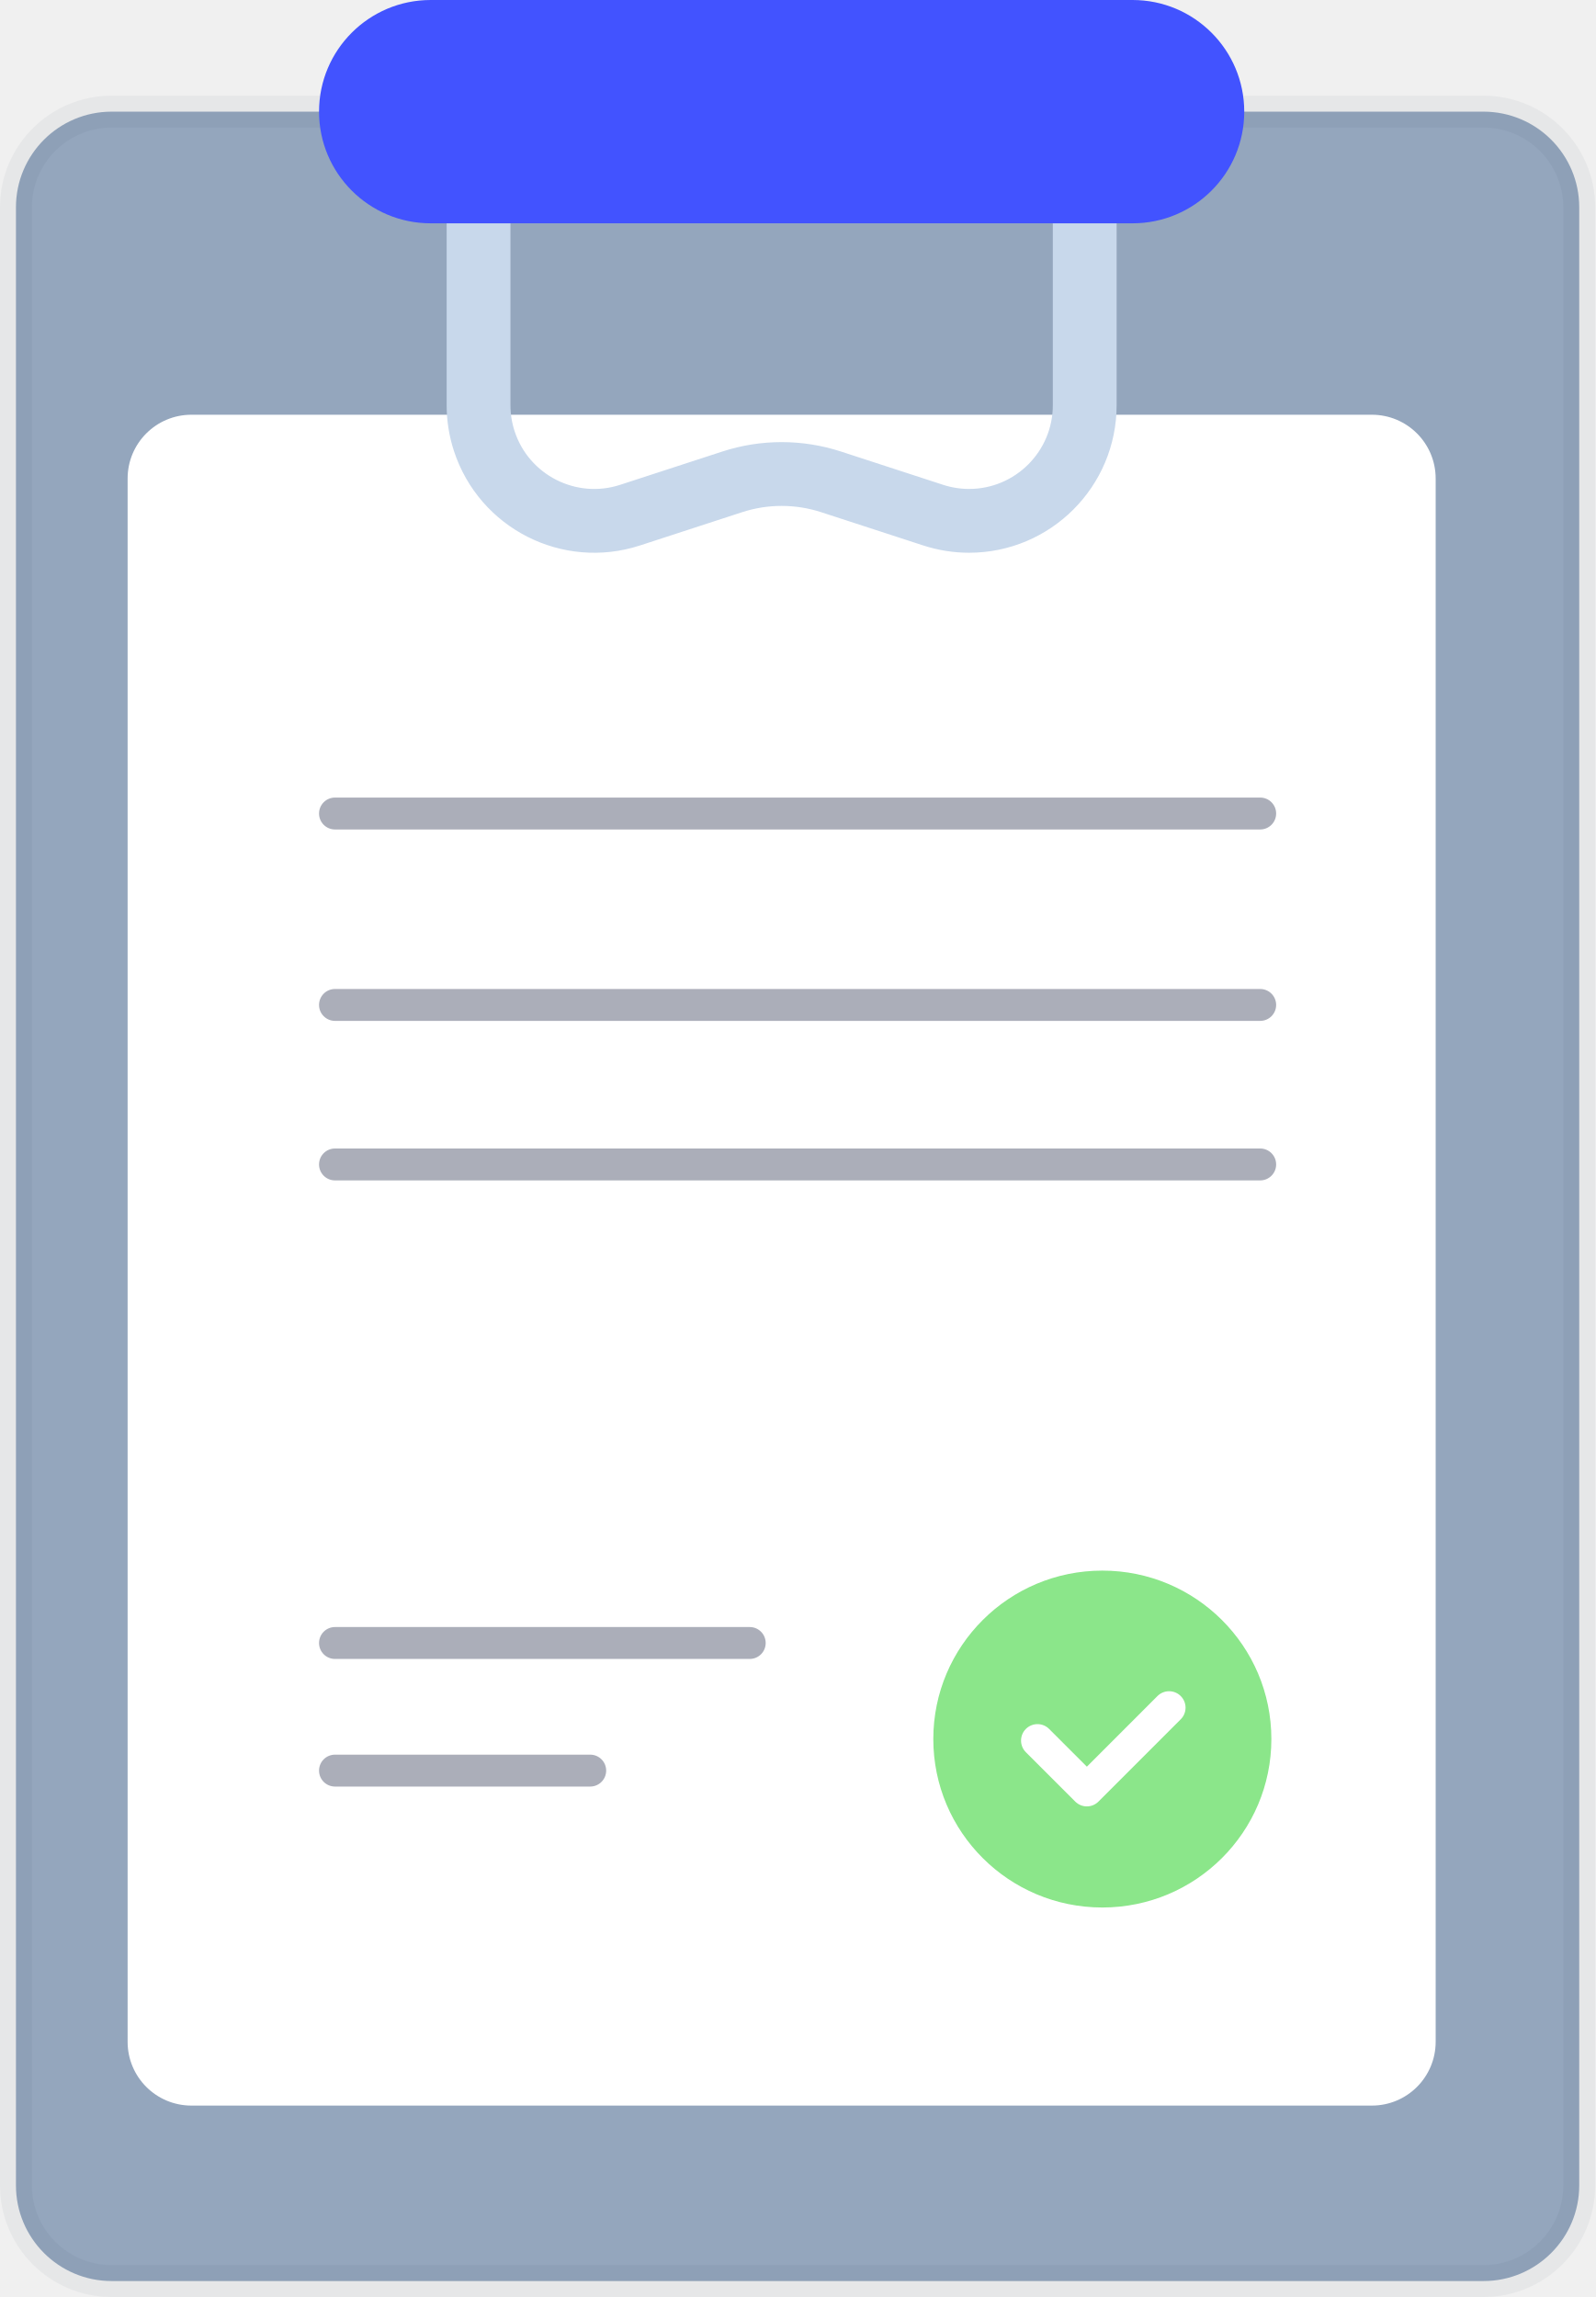
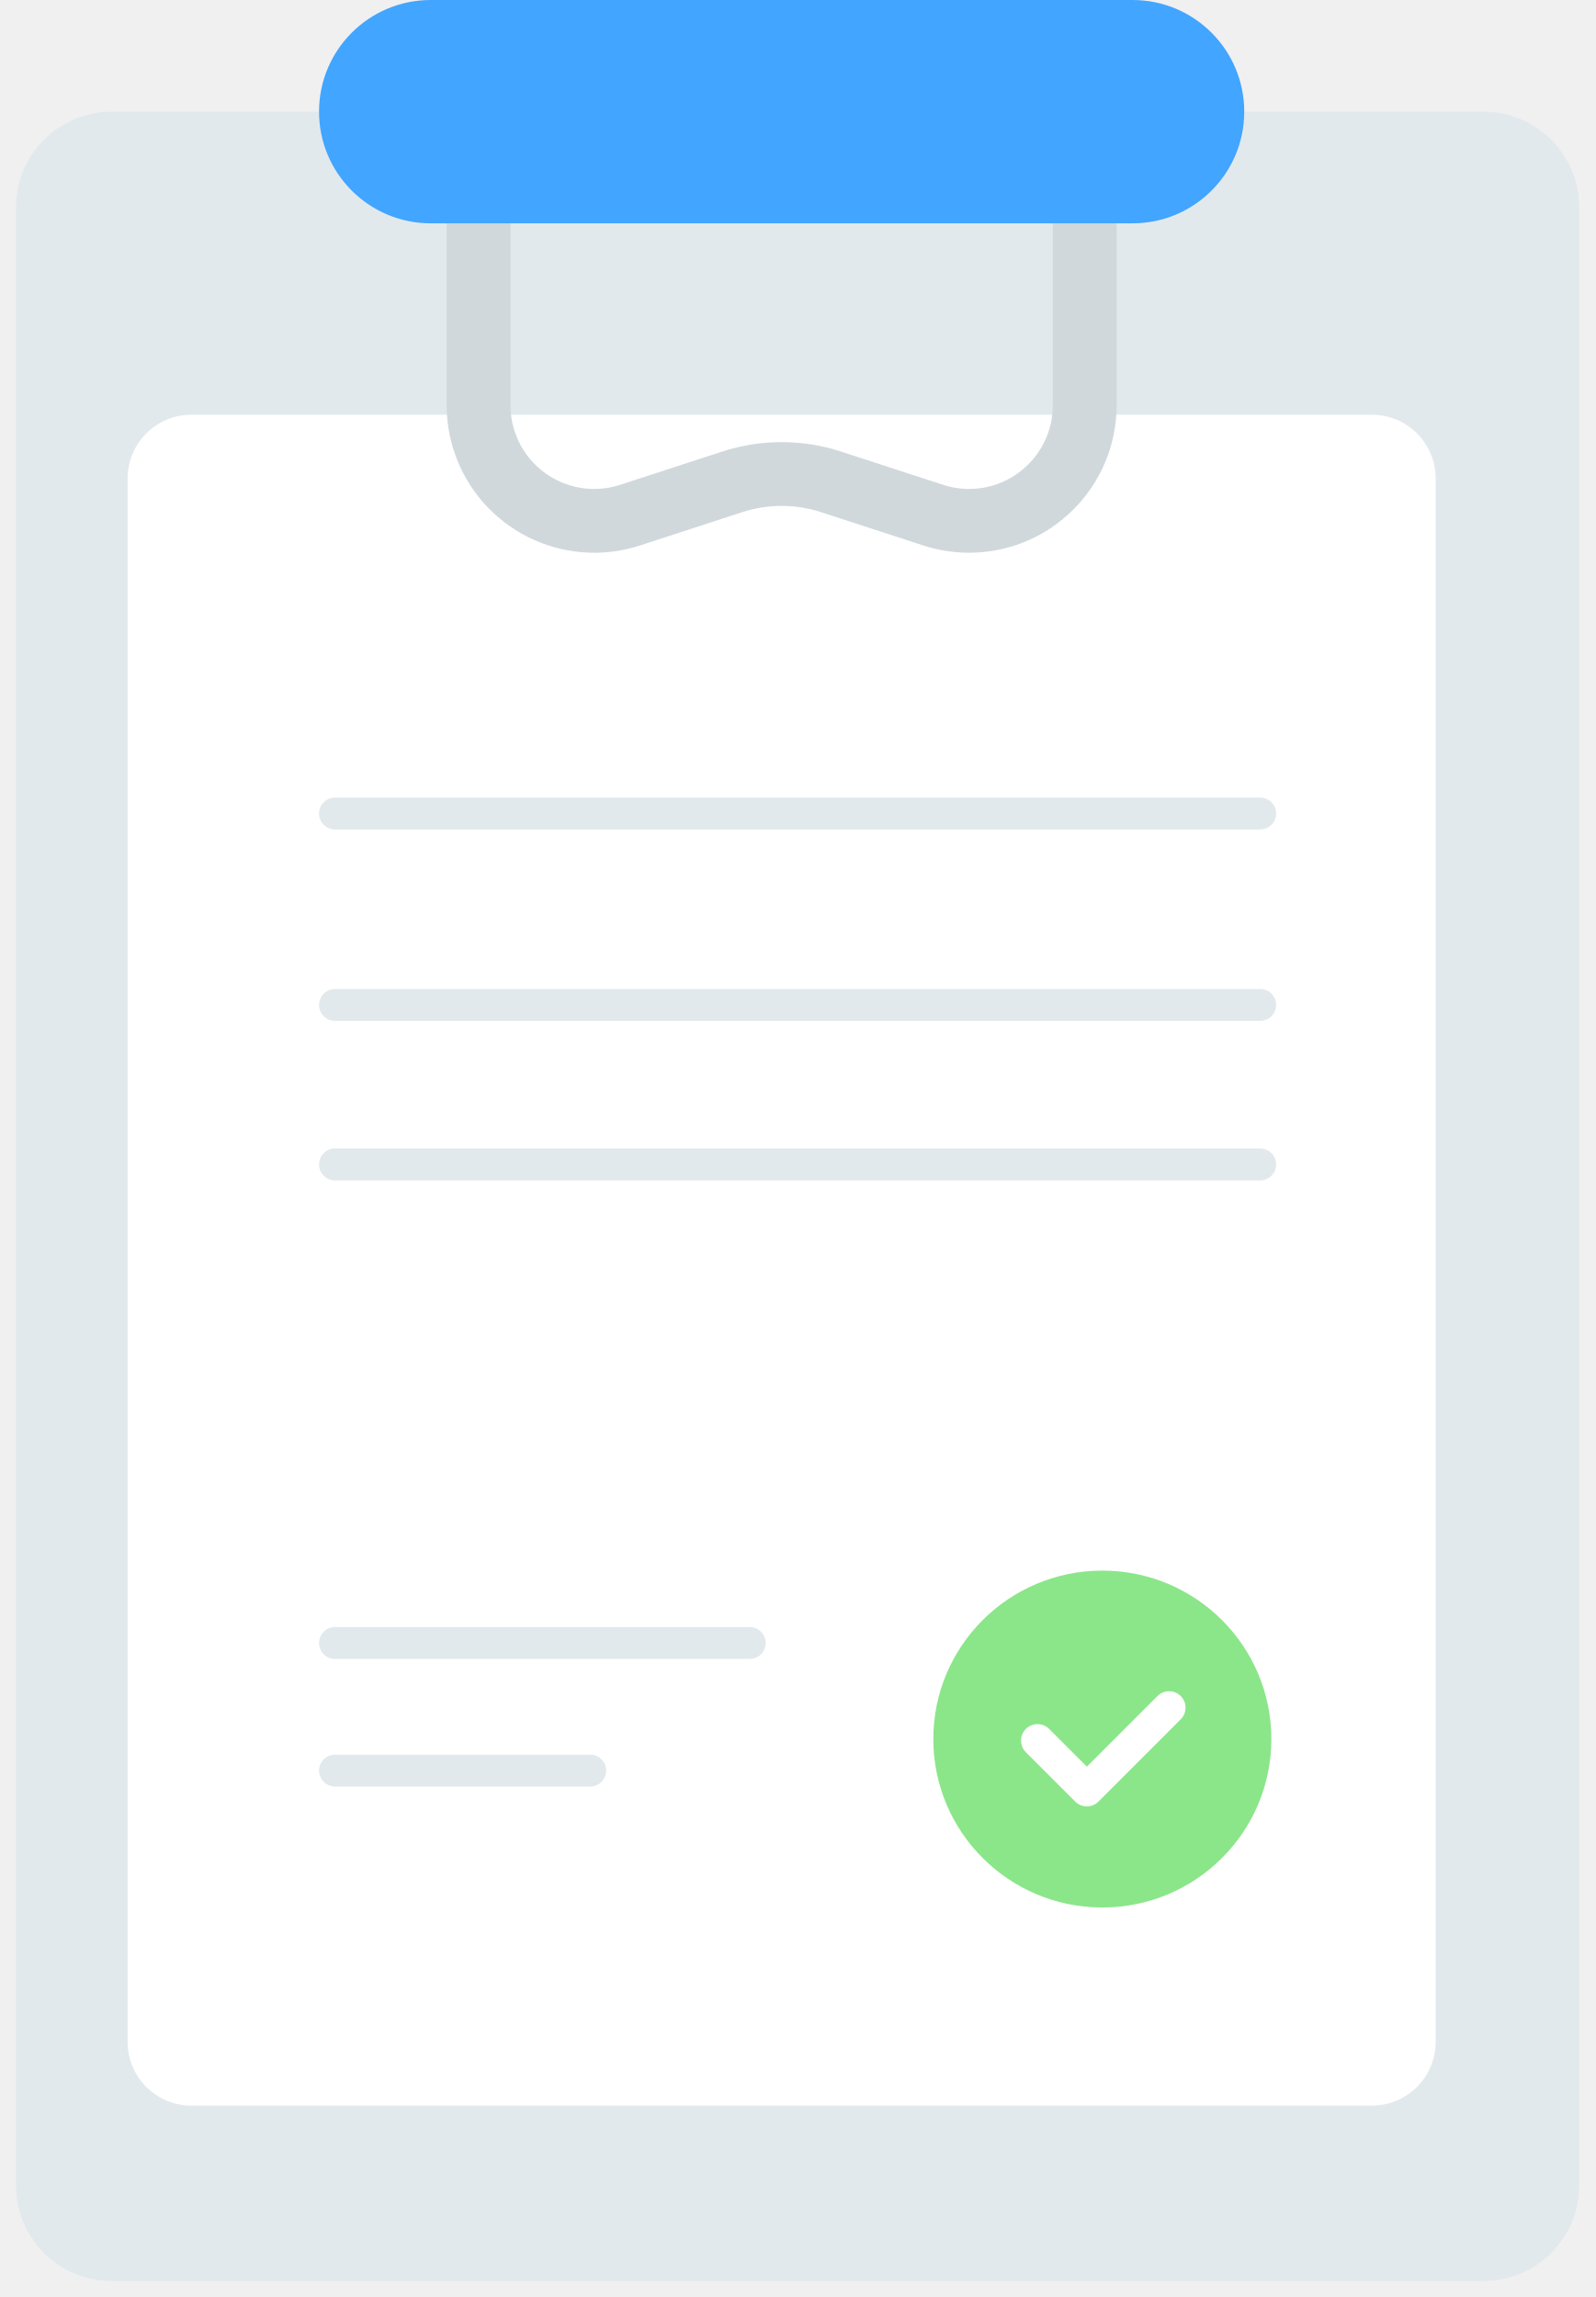
<svg xmlns="http://www.w3.org/2000/svg" width="50px" height="72px" viewBox="0 0 50 72" version="1.1">
  <g id="Page-1" stroke="none" stroke-width="1" fill="none" fill-rule="evenodd">
    <g id="clipboard-icon">
-       <rect id="Rectangle" stroke-opacity="0.047" stroke="#1B3554" fill="#94A6BD" x="0.5" y="3.5" width="49" height="68" rx="3" />
+       <rect id="Rectangle" fill="#E2E9EC" x="0.5" y="3.5" width="49" height="68" rx="3" />
      <path d="M6,13 L43,13 C44.105,13 45,13.895 45,15 L45,64 C45,65.105 44.105,66 43,66 L6,66 C4.895,66 4,65.105 4,64 L4,15 C4,13.895 4.895,13 6,13 Z" id="Rectangle-Copy" fill="#FFFFFF" />
      <g id="Group" transform="translate(29, 49)">
        <ellipse id="Oval-8" fill="#8BE68A" cx="5.552" cy="5.511" rx="5.298" ry="5.28" />
        <path d="M4.702,7.47 C4.803,7.571 4.935,7.622 5.067,7.622 C5.199,7.622 5.33,7.571 5.431,7.47 L8.009,4.892 C8.211,4.691 8.211,4.365 8.009,4.163 C7.808,3.962 7.482,3.962 7.28,4.163 L5.067,6.377 L3.884,5.194 C3.683,4.993 3.357,4.993 3.155,5.194 C2.954,5.396 2.954,5.722 3.155,5.924 L4.702,7.47 Z" id="Shape" fill="#FFFFFF" />
      </g>
-       <rect id="Rectangle-3" fill="#ABAEB9" x="10" y="25" width="30" height="1" rx="0.5" />
-       <rect id="Rectangle-3-Copy" fill="#ABAEB9" x="10" y="31" width="30" height="1" rx="0.5" />
-       <rect id="Rectangle-3-Copy-2" fill="#ABAEB9" x="10" y="36" width="30" height="1" rx="0.5" />
-       <rect id="Rectangle-3-Copy-3" fill="#ABAEB9" x="10" y="51" width="14" height="1" rx="0.5" />
-       <rect id="Rectangle-3-Copy-4" fill="#ABAEB9" x="10" y="55" width="9" height="1" rx="0.5" />
-       <path d="M15,6 L34,6 L34,12.699 C34,14.702 32.376,16.326 30.374,16.326 C29.992,16.326 29.613,16.265 29.25,16.147 L26.049,15.104 C25.042,14.776 23.958,14.776 22.951,15.104 L19.75,16.147 C17.846,16.768 15.799,15.727 15.178,13.823 C15.06,13.46 15,13.081 15,12.699 L15,6 Z" id="Rectangle-Copy-3" stroke="#C8D8EB" stroke-width="2" />
-       <rect id="Rectangle-Copy-2" fill="#4253FF" x="10" y="0" width="29" height="7" rx="3.5" />
+       <rect id="Rectangle-3" fill="#E2E9EC" x="10" y="25" width="30" height="1" rx="0.5" />
+       <rect id="Rectangle-3-Copy" fill="#E2E9EC" x="10" y="31" width="30" height="1" rx="0.5" />
+       <rect id="Rectangle-3-Copy-2" fill="#E2E9EC" x="10" y="36" width="30" height="1" rx="0.5" />
+       <rect id="Rectangle-3-Copy-3" fill="#E2E9EC" x="10" y="51" width="14" height="1" rx="0.5" />
+       <rect id="Rectangle-3-Copy-4" fill="#E2E9EC" x="10" y="55" width="9" height="1" rx="0.5" />
+       <path d="M15,6 L34,6 L34,12.699 C34,14.702 32.376,16.326 30.374,16.326 C29.992,16.326 29.613,16.265 29.25,16.147 L26.049,15.104 C25.042,14.776 23.958,14.776 22.951,15.104 L19.75,16.147 C17.846,16.768 15.799,15.727 15.178,13.823 C15.06,13.46 15,13.081 15,12.699 L15,6 Z" id="Rectangle-Copy-3" stroke="#D0D8DC" stroke-width="2" />
+       <rect id="Rectangle-Copy-2" fill="#42A5FF" x="10" y="0" width="29" height="7" rx="3.5" />
    </g>
  </g>
</svg>
